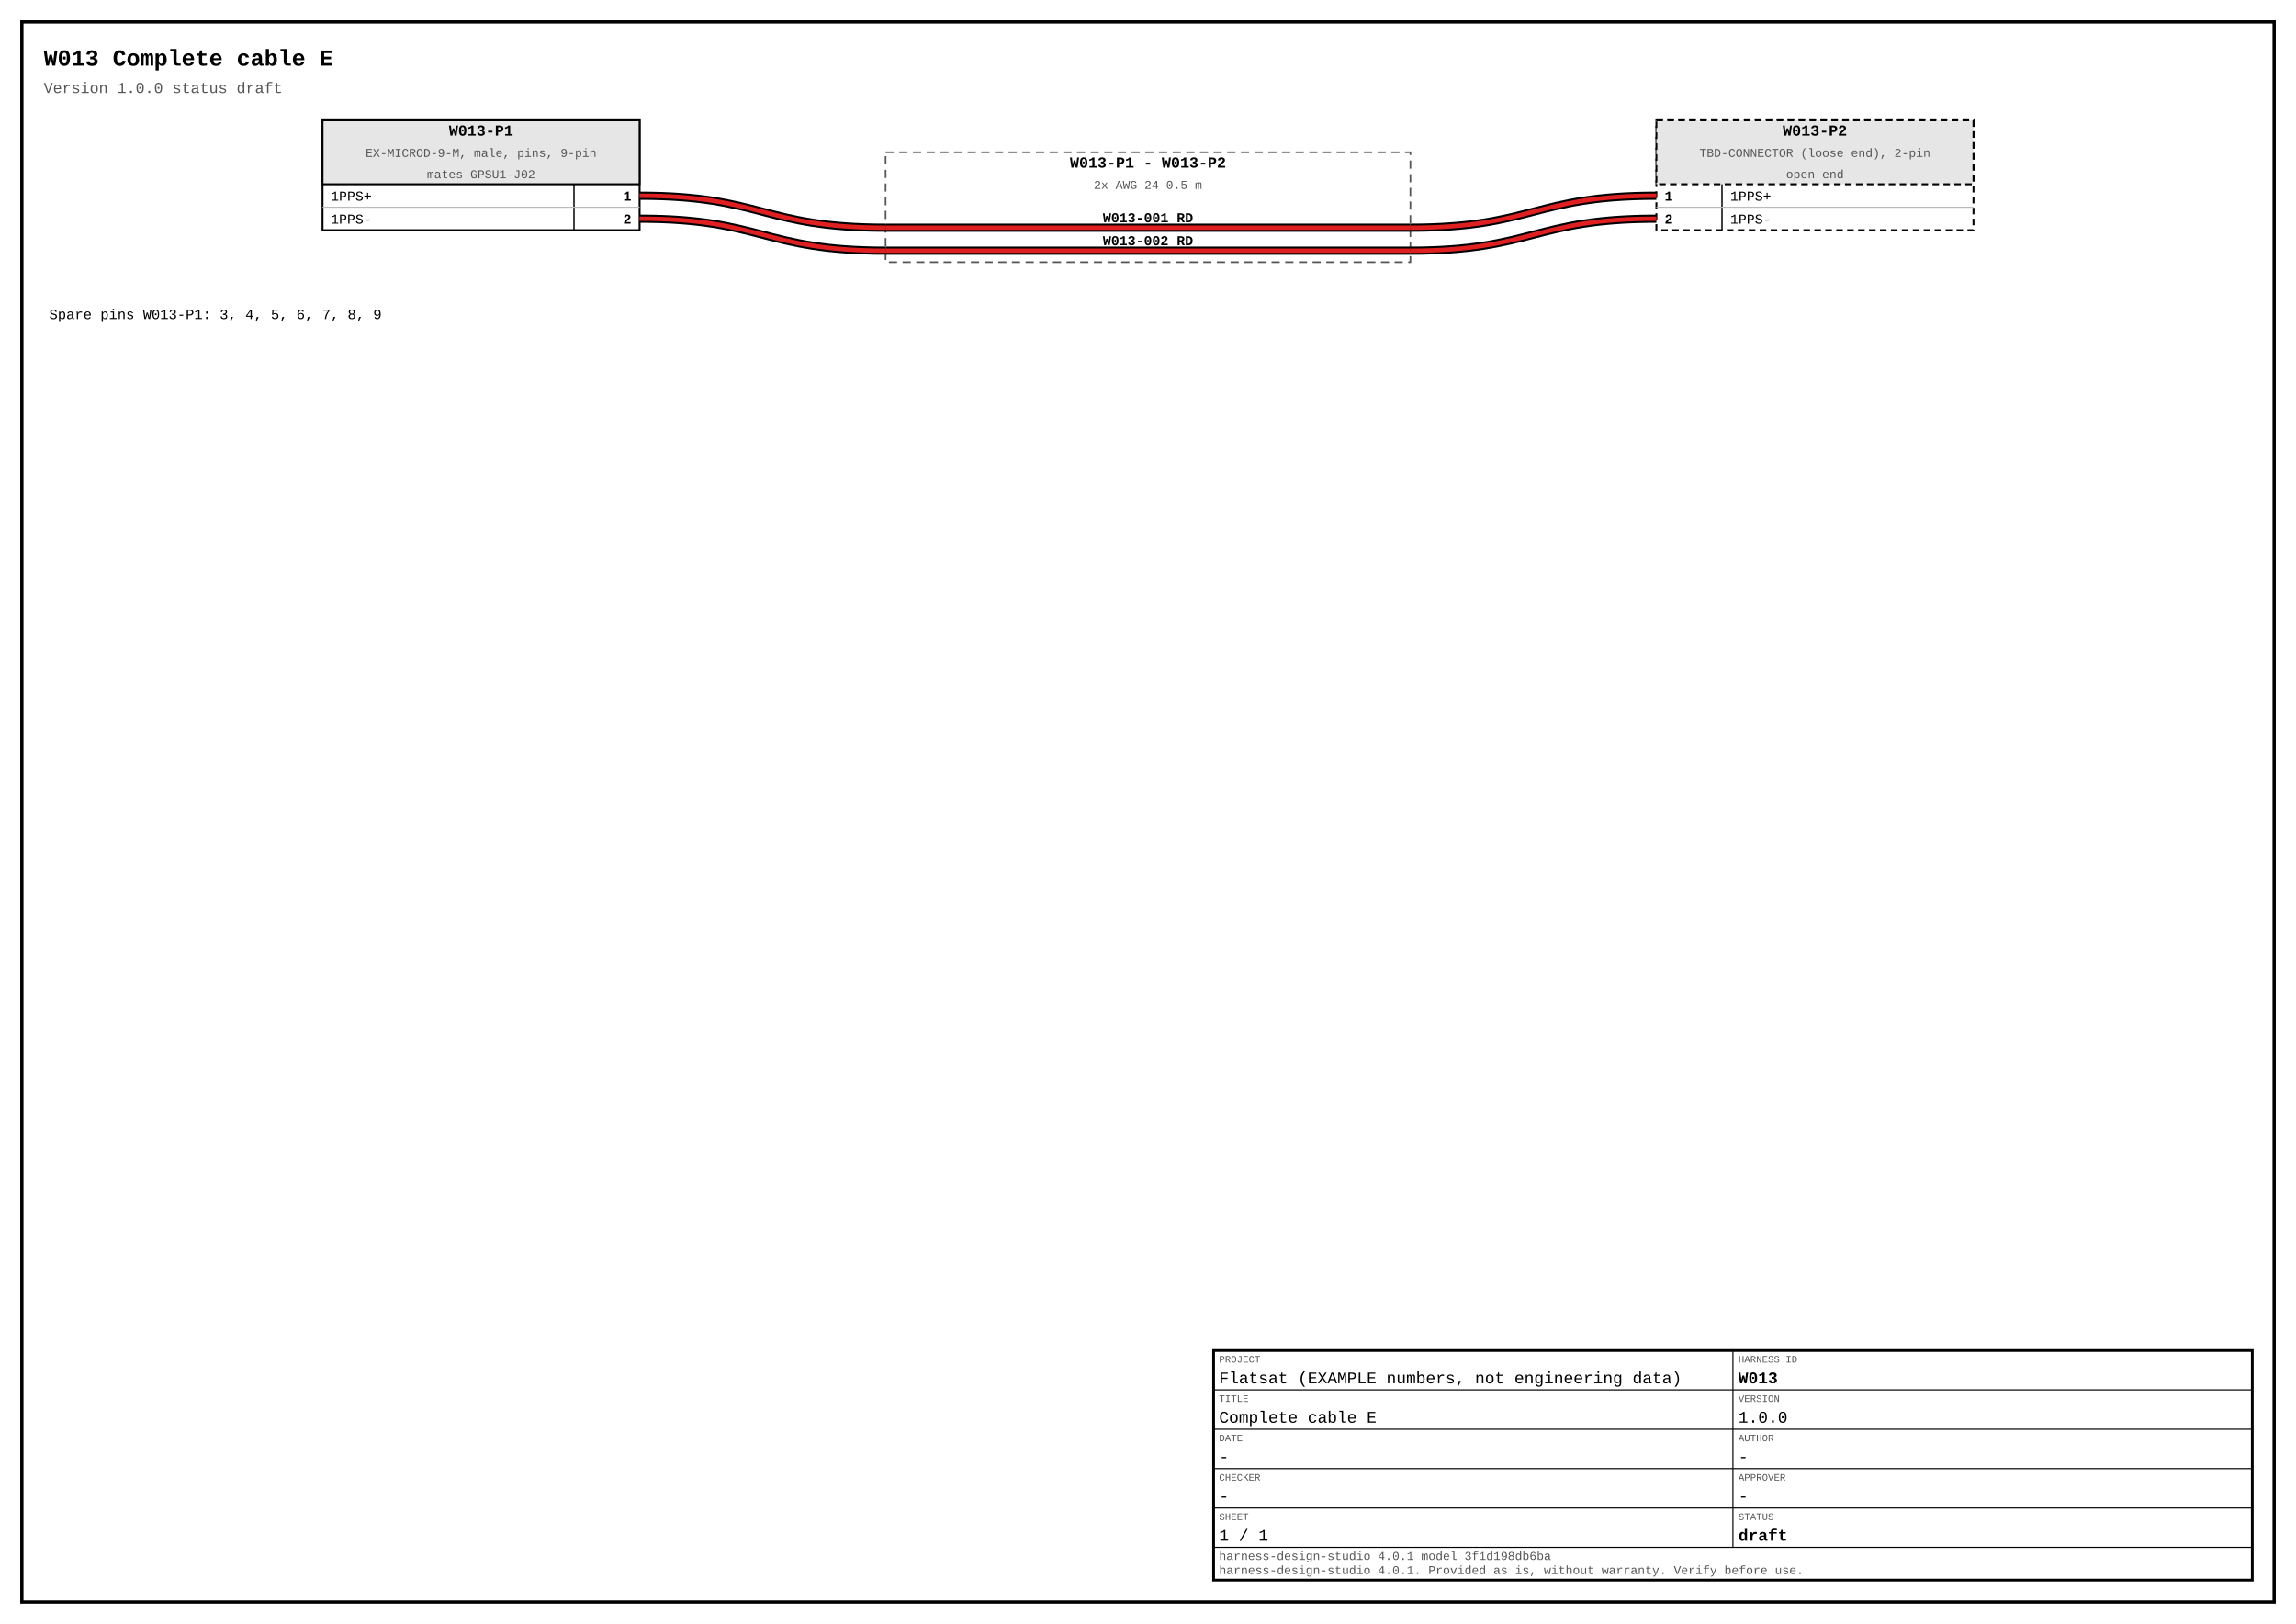
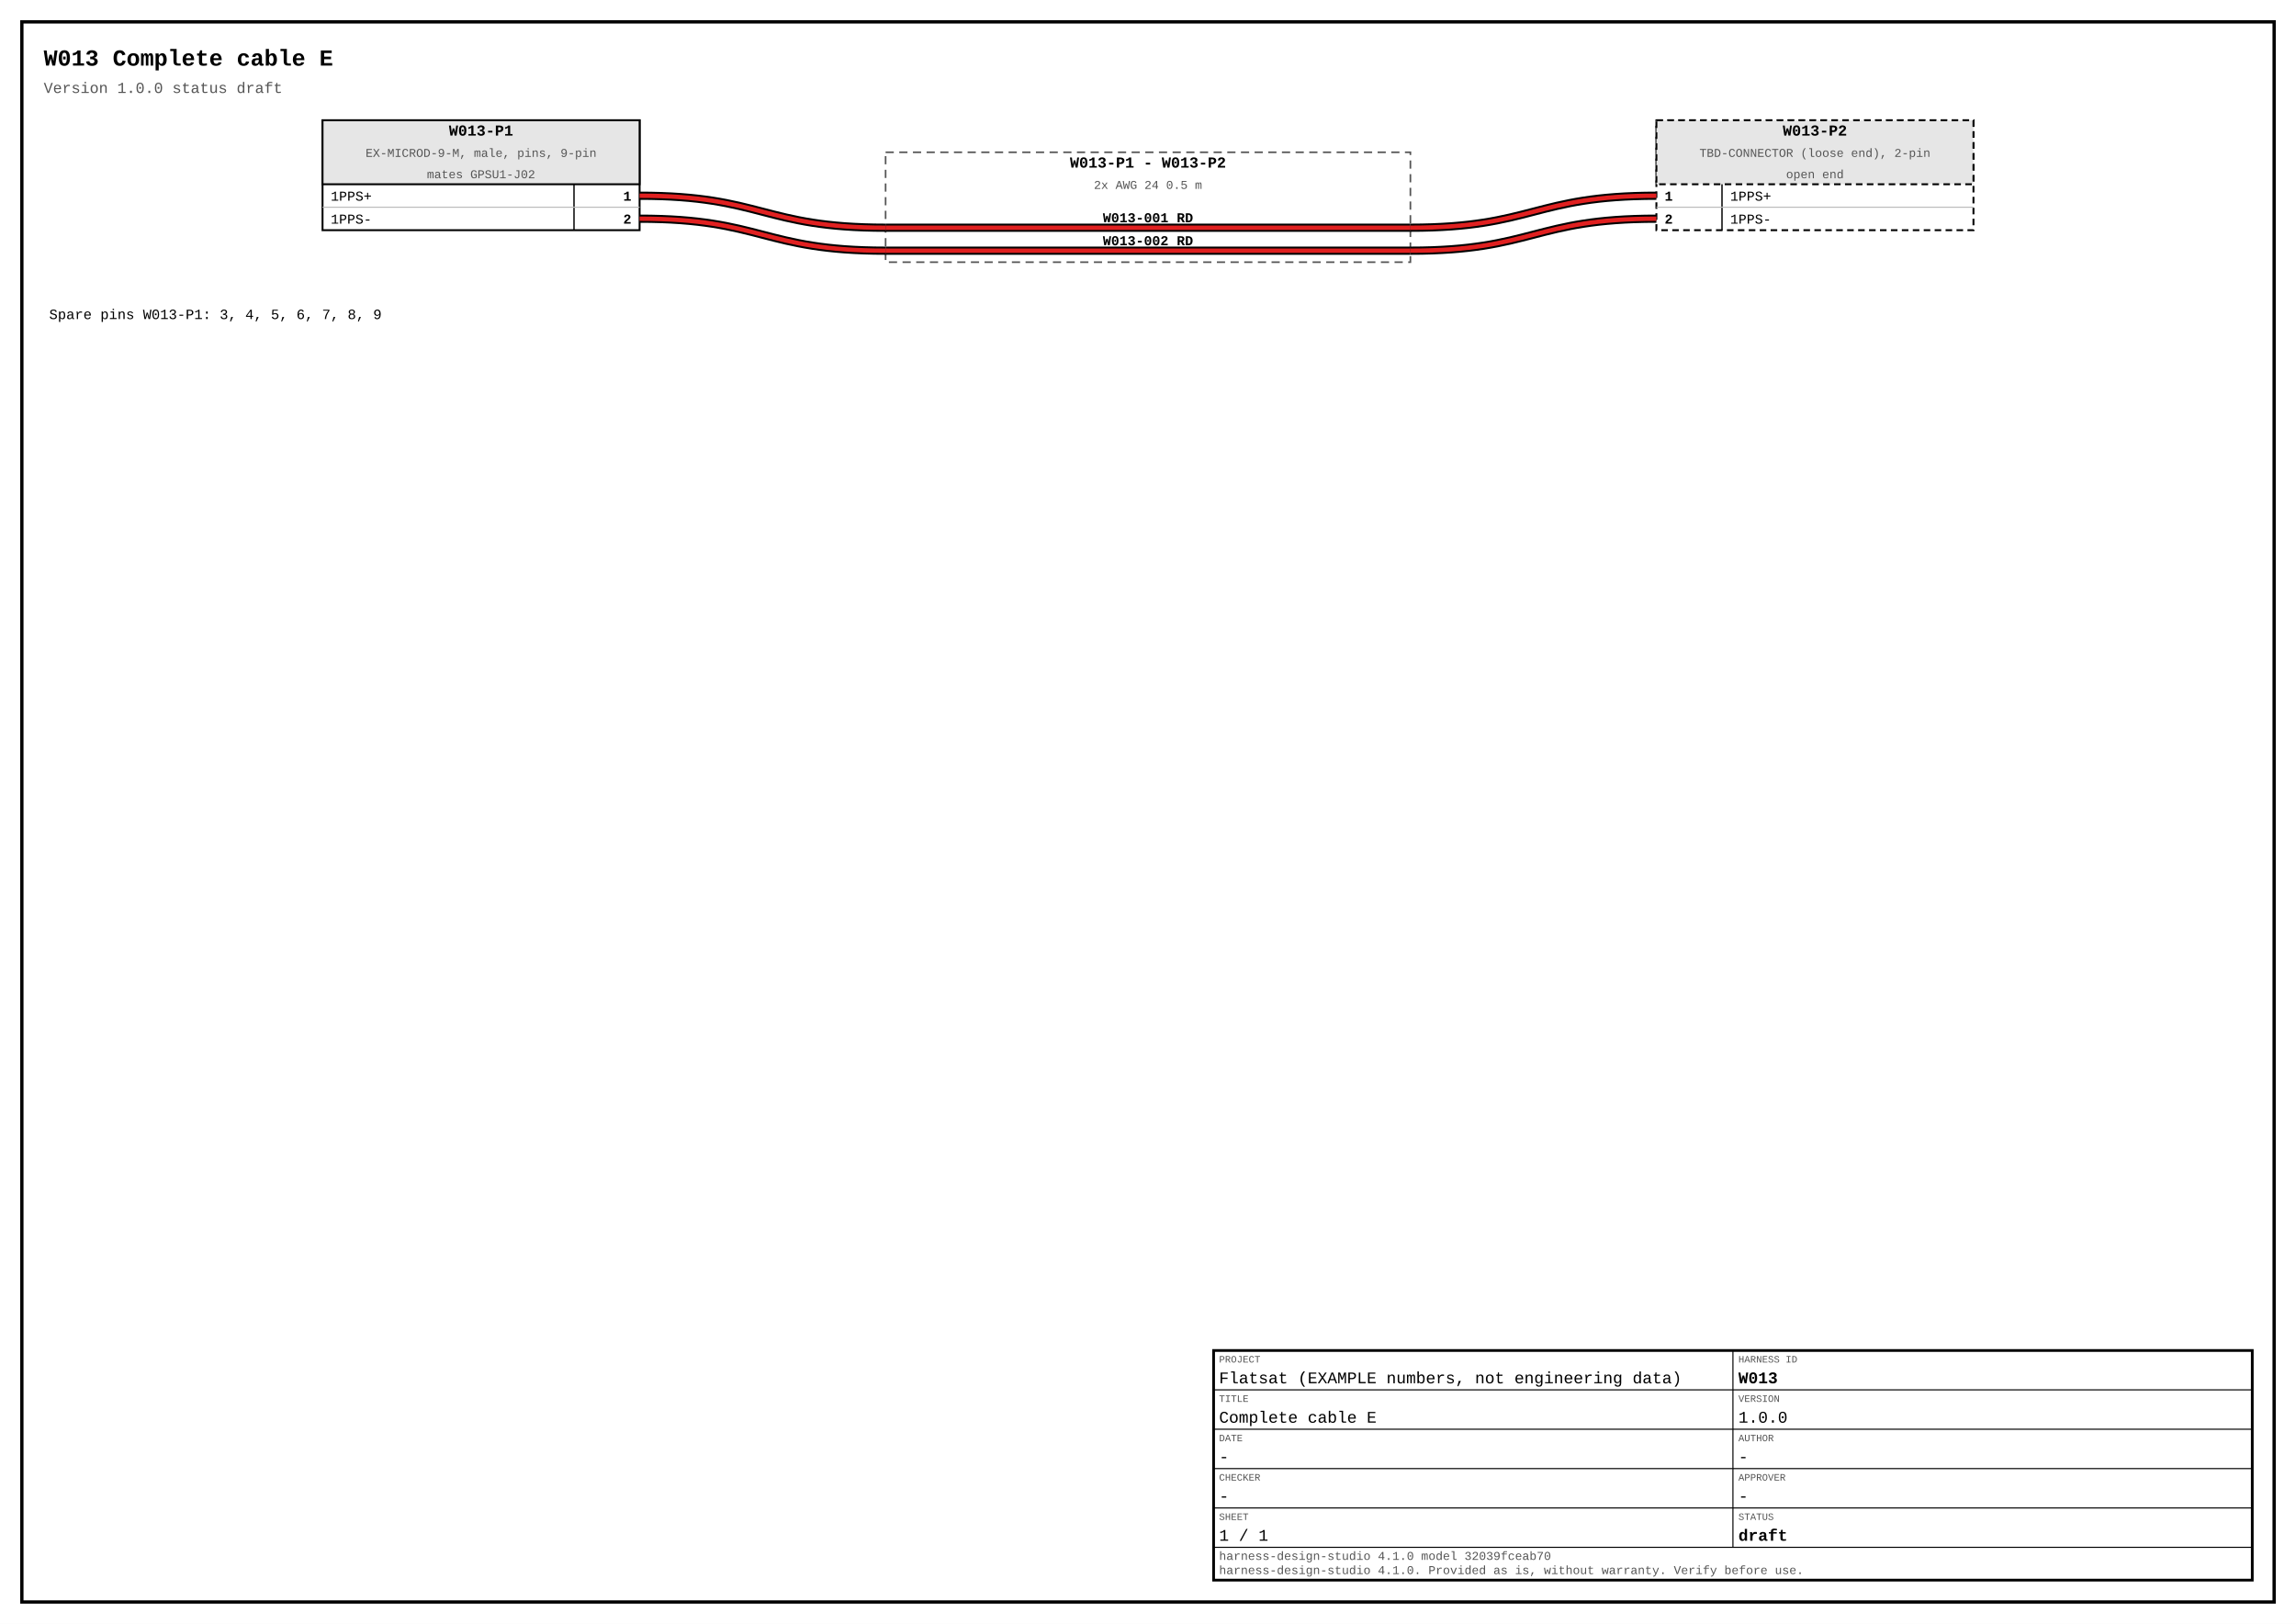
<svg xmlns="http://www.w3.org/2000/svg" width="420mm" height="297mm" viewBox="0 0 420 297" font-family="Courier New, Courier, monospace">
  <rect x="0" y="0" width="420" height="297" fill="#ffffff" />
  <rect x="4" y="4" width="412" height="289" fill="none" stroke="#000000" stroke-width="0.6" />
  <text x="8" y="12" font-size="4.2" font-weight="bold" text-anchor="start" fill="#000000">W013  Complete cable E</text>
  <text x="8" y="17" font-size="2.8" text-anchor="start" fill="#555555">Version 1.0.0  status draft</text>
  <rect x="59" y="22" width="58" height="20.1" fill="#ffffff" stroke="#000000" stroke-width="0.35" />
  <rect x="59" y="22" width="58" height="11.7" fill="#e6e6e6" stroke="#000000" stroke-width="0.35" />
  <text x="88" y="24.8" font-size="2.8" font-weight="bold" text-anchor="middle" fill="#000000">W013-P1</text>
  <text x="88" y="28.7" font-size="2.2" text-anchor="middle" fill="#555555">EX-MICROD-9-M, male, pins, 9-pin</text>
  <text x="88" y="32.6" font-size="2.2" text-anchor="middle" fill="#555555">mates GPSU1-J02</text>
  <line x1="105" y1="33.7" x2="105" y2="42.1" stroke="#000000" stroke-width="0.25" />
  <line x1="59" y1="37.9" x2="117" y2="37.9" stroke="#bbbbbb" stroke-width="0.2" />
  <text x="60.5" y="36.7" font-size="2.5" text-anchor="start" fill="#000000" data-ref="sig/W013-P1/1">1PPS+</text>
  <text x="115.5" y="36.7" font-size="2.5" font-weight="bold" text-anchor="end" fill="#000000" data-ref="pin/W013-P1/1">1</text>
  <text x="60.5" y="40.9" font-size="2.5" text-anchor="start" fill="#000000" data-ref="sig/W013-P1/2">1PPS-</text>
  <text x="115.5" y="40.9" font-size="2.5" font-weight="bold" text-anchor="end" fill="#000000" data-ref="pin/W013-P1/2">2</text>
  <rect x="303" y="22" width="58" height="20.1" fill="#ffffff" stroke="#000000" stroke-width="0.35" stroke-dasharray="1.2 0.8" />
  <rect x="303" y="22" width="58" height="11.7" fill="#e6e6e6" stroke="#000000" stroke-width="0.35" stroke-dasharray="1.2 0.8" />
  <text x="332" y="24.8" font-size="2.8" font-weight="bold" text-anchor="middle" fill="#000000">W013-P2</text>
  <text x="332" y="28.7" font-size="2.2" text-anchor="middle" fill="#555555" data-ref="part/W013-P2">TBD-CONNECTOR (loose end), 2-pin</text>
  <text x="332" y="32.6" font-size="2.2" text-anchor="middle" fill="#555555" data-ref="end/W013-P2">open end</text>
  <line x1="315" y1="33.7" x2="315" y2="42.1" stroke="#000000" stroke-width="0.25" />
  <line x1="303" y1="37.9" x2="361" y2="37.9" stroke="#bbbbbb" stroke-width="0.2" />
  <text x="304.5" y="36.7" font-size="2.5" font-weight="bold" text-anchor="start" fill="#000000" data-ref="pin/W013-P2/1">1</text>
  <text x="316.5" y="36.7" font-size="2.5" text-anchor="start" fill="#000000" data-ref="sig/W013-P2/1">1PPS+</text>
  <text x="304.5" y="40.9" font-size="2.5" font-weight="bold" text-anchor="start" fill="#000000" data-ref="pin/W013-P2/2">2</text>
  <text x="316.5" y="40.9" font-size="2.5" text-anchor="start" fill="#000000" data-ref="sig/W013-P2/2">1PPS-</text>
  <rect x="162" y="27.85" width="96" height="20.1" fill="none" stroke="#555555" stroke-width="0.3" stroke-dasharray="1.5 1" />
  <text x="210" y="30.65" font-size="2.8" font-weight="bold" text-anchor="middle" fill="#000000">W013-P1 - W013-P2</text>
  <text x="210" y="34.55" font-size="2.2" text-anchor="middle" fill="#555555">2x  AWG 24  0.5 m</text>
  <path d="M 117 35.8 C 139.5 35.8 139.5 41.65 162 41.65" fill="none" stroke="#000000" stroke-width="1.5" />
  <line x1="162" y1="41.65" x2="258" y2="41.65" stroke="#000000" stroke-width="1.5" />
  <path d="M 258 41.65 C 280.5 41.65 280.5 35.8 303 35.8" fill="none" stroke="#000000" stroke-width="1.5" />
  <path d="M 117 35.8 C 139.5 35.8 139.5 41.65 162 41.65" fill="none" stroke="#e02020" stroke-width="0.8" />
  <line x1="162" y1="41.65" x2="258" y2="41.65" stroke="#e02020" stroke-width="0.8" />
  <path d="M 258 41.65 C 280.5 41.65 280.5 35.8 303 35.8" fill="none" stroke="#e02020" stroke-width="0.8" />
  <text x="210" y="40.65" font-size="2.5" font-weight="bold" text-anchor="middle" fill="#000000">W013-001  RD</text>
  <path d="M 117 40 C 139.5 40 139.5 45.85 162 45.85" fill="none" stroke="#000000" stroke-width="1.5" />
  <line x1="162" y1="45.85" x2="258" y2="45.85" stroke="#000000" stroke-width="1.5" />
  <path d="M 258 45.85 C 280.5 45.85 280.5 40 303 40" fill="none" stroke="#000000" stroke-width="1.5" />
  <path d="M 117 40 C 139.5 40 139.5 45.85 162 45.85" fill="none" stroke="#e02020" stroke-width="0.8" />
  <line x1="162" y1="45.85" x2="258" y2="45.85" stroke="#e02020" stroke-width="0.8" />
  <path d="M 258 45.85 C 280.5 45.85 280.5 40 303 40" fill="none" stroke="#e02020" stroke-width="0.8" />
  <text x="210" y="44.85" font-size="2.5" font-weight="bold" text-anchor="middle" fill="#000000">W013-002  RD</text>
  <text x="9" y="58.35" font-size="2.6" text-anchor="start" fill="#000000">Spare pins W013-P1: 3, 4, 5, 6, 7, 8, 9</text>
  <rect x="222" y="247" width="190" height="42" fill="none" stroke="#000000" stroke-width="0.5" />
  <line x1="222" y1="247" x2="317" y2="247" stroke="#000000" stroke-width="0.2" />
  <text x="223" y="249.2" font-size="1.8" text-anchor="start" fill="#555555">PROJECT</text>
  <text x="223" y="253" font-size="3" text-anchor="start" fill="#000000">Flatsat (EXAMPLE numbers, not engineering data)</text>
  <line x1="317" y1="247" x2="412" y2="247" stroke="#000000" stroke-width="0.2" />
  <text x="318" y="249.2" font-size="1.8" text-anchor="start" fill="#555555">HARNESS ID</text>
  <text x="318" y="253" font-size="3" font-weight="bold" text-anchor="start" fill="#000000">W013</text>
  <line x1="222" y1="254.2" x2="317" y2="254.2" stroke="#000000" stroke-width="0.2" />
  <text x="223" y="256.4" font-size="1.8" text-anchor="start" fill="#555555">TITLE</text>
  <text x="223" y="260.2" font-size="3" text-anchor="start" fill="#000000">Complete cable E</text>
  <line x1="317" y1="254.2" x2="412" y2="254.2" stroke="#000000" stroke-width="0.2" />
  <text x="318" y="256.4" font-size="1.8" text-anchor="start" fill="#555555">VERSION</text>
  <text x="318" y="260.2" font-size="3" text-anchor="start" fill="#000000">1.0.0</text>
  <line x1="222" y1="261.4" x2="317" y2="261.4" stroke="#000000" stroke-width="0.2" />
  <text x="223" y="263.6" font-size="1.8" text-anchor="start" fill="#555555">DATE</text>
  <text x="223" y="267.4" font-size="3" text-anchor="start" fill="#000000">-</text>
  <line x1="317" y1="261.4" x2="412" y2="261.4" stroke="#000000" stroke-width="0.2" />
  <text x="318" y="263.6" font-size="1.8" text-anchor="start" fill="#555555">AUTHOR</text>
  <text x="318" y="267.4" font-size="3" text-anchor="start" fill="#000000">-</text>
  <line x1="222" y1="268.6" x2="317" y2="268.6" stroke="#000000" stroke-width="0.2" />
  <text x="223" y="270.8" font-size="1.8" text-anchor="start" fill="#555555">CHECKER</text>
  <text x="223" y="274.6" font-size="3" text-anchor="start" fill="#000000">-</text>
  <line x1="317" y1="268.6" x2="412" y2="268.6" stroke="#000000" stroke-width="0.2" />
  <text x="318" y="270.8" font-size="1.8" text-anchor="start" fill="#555555">APPROVER</text>
  <text x="318" y="274.6" font-size="3" text-anchor="start" fill="#000000">-</text>
  <line x1="222" y1="275.8" x2="317" y2="275.8" stroke="#000000" stroke-width="0.2" />
  <text x="223" y="278" font-size="1.8" text-anchor="start" fill="#555555">SHEET</text>
  <text x="223" y="281.8" font-size="3" text-anchor="start" fill="#000000">1 / 1</text>
  <line x1="317" y1="275.8" x2="412" y2="275.8" stroke="#000000" stroke-width="0.2" />
  <text x="318" y="278" font-size="1.8" text-anchor="start" fill="#555555">STATUS</text>
  <text x="318" y="281.8" font-size="3" font-weight="bold" text-anchor="start" fill="#000000">draft</text>
  <line x1="317" y1="247" x2="317" y2="283" stroke="#000000" stroke-width="0.2" />
  <line x1="222" y1="283" x2="412" y2="283" stroke="#000000" stroke-width="0.2" />
-   <text x="223" y="285.3" font-size="2.2" text-anchor="start" fill="#555555">harness-design-studio 4.0.1 model 3f1d198db6ba</text>
-   <text x="223" y="287.9" font-size="2.2" text-anchor="start" fill="#555555">harness-design-studio 4.0.1. Provided as is, without warranty. Verify before use.</text>
+   <text x="223" y="285.3" font-size="2.2" text-anchor="start" fill="#555555">harness-design-studio 4.1.0 model 32039fceab70</text>
+   <text x="223" y="287.9" font-size="2.2" text-anchor="start" fill="#555555">harness-design-studio 4.1.0. Provided as is, without warranty. Verify before use.</text>
</svg>
